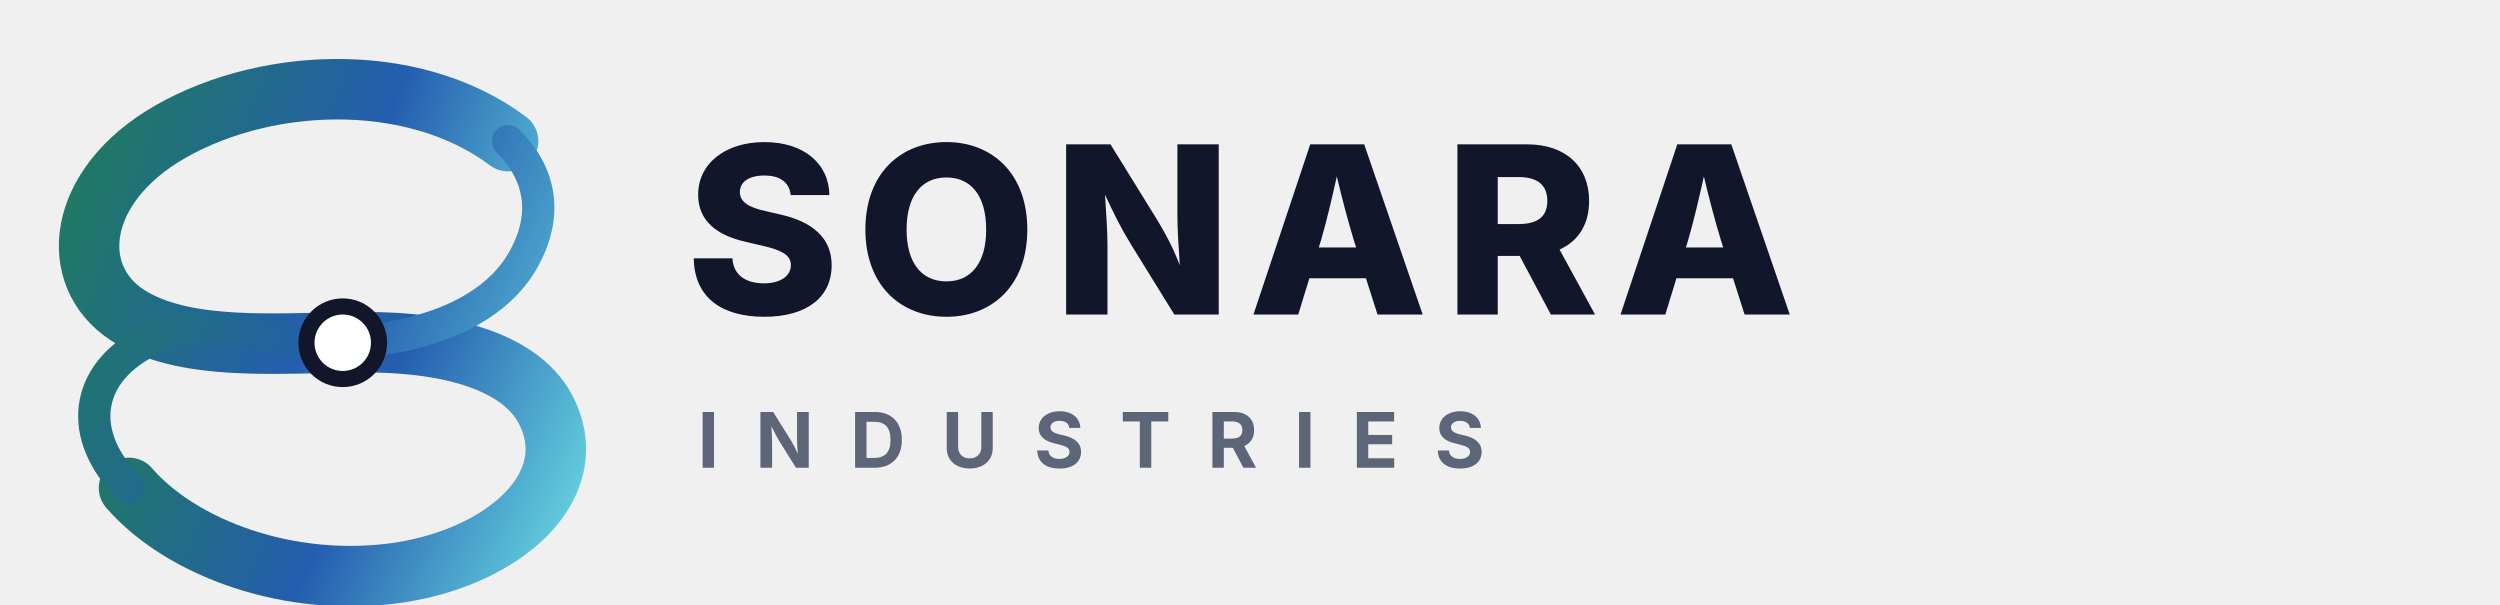
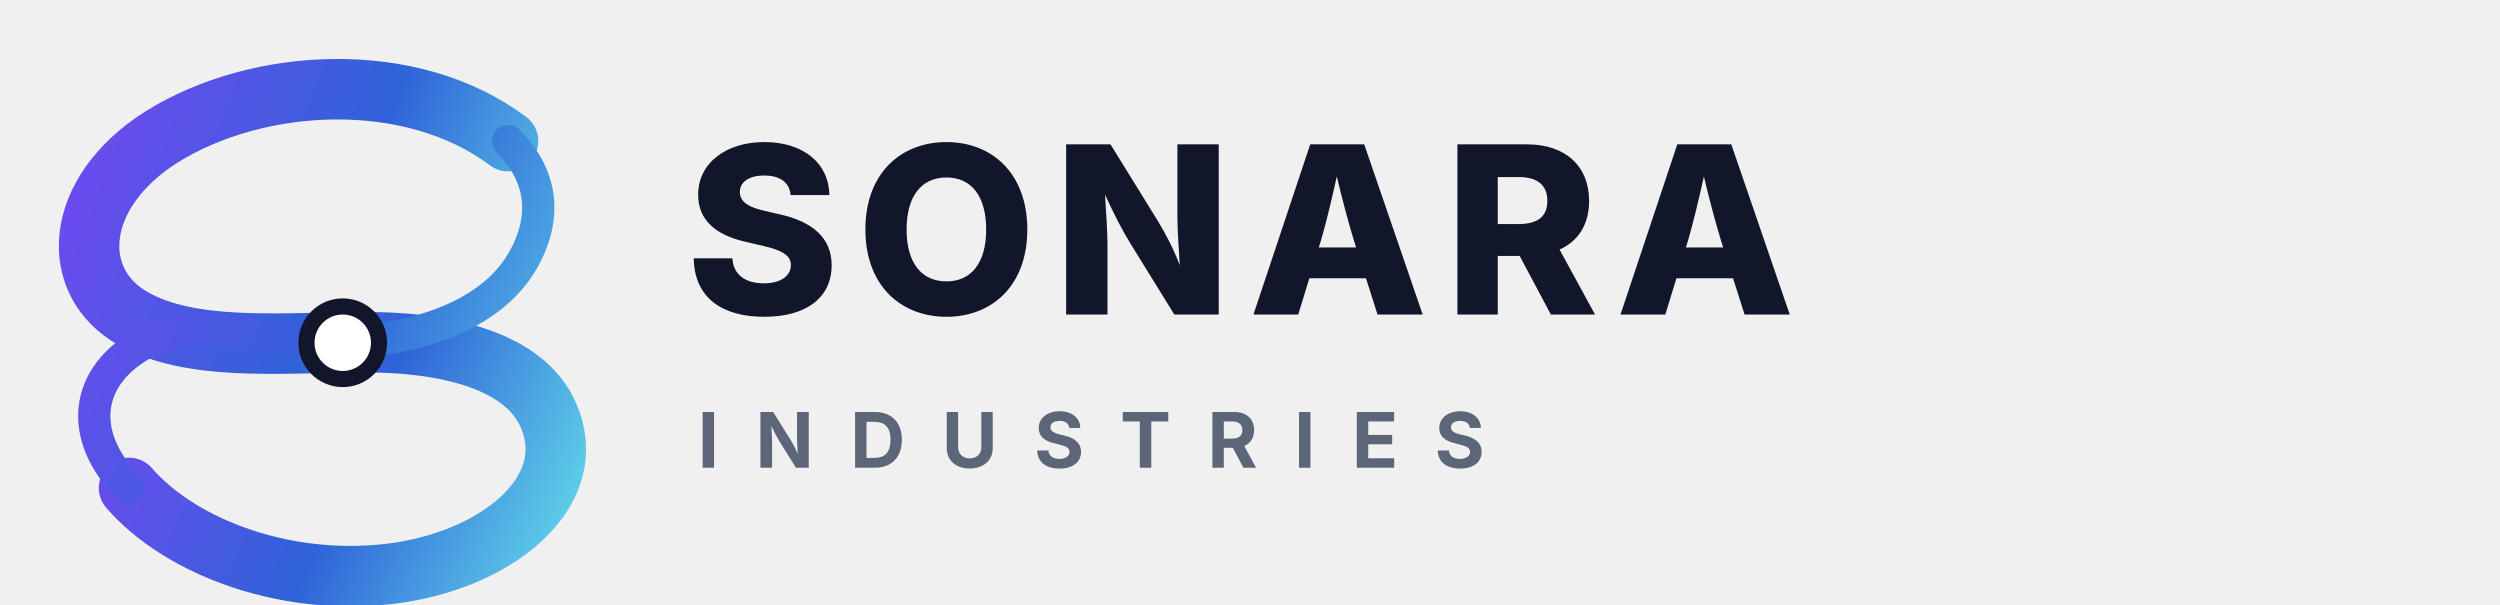
<svg xmlns="http://www.w3.org/2000/svg" viewBox="0 0 620 150" role="img" aria-label="SONARA Industries">
  <defs>
    <linearGradient id="w1" x1="16" y1="20" x2="134" y2="64" gradientUnits="userSpaceOnUse">
-       <stop stop-color="#1F7A62" />
-       <stop offset=".55" stop-color="#245DAF" />
-       <stop offset="1" stop-color="#65D1DE" />
+       <stop stop-color="#6D4AEF" />
+       <stop offset=".55" stop-color="#2F63D8" />
+       <stop offset="1" stop-color="#5FD2E8" />
    </linearGradient>
    <linearGradient id="w2" x1="14" y1="50" x2="140" y2="104" gradientUnits="userSpaceOnUse">
-       <stop stop-color="#1F7A62" />
-       <stop offset=".5" stop-color="#245DAF" />
-       <stop offset="1" stop-color="#65D1DE" />
+       <stop stop-color="#6D4AEF" />
+       <stop offset=".5" stop-color="#2F63D8" />
+       <stop offset="1" stop-color="#5FD2E8" />
    </linearGradient>
    <linearGradient id="w3" x1="24" y1="84" x2="132" y2="132" gradientUnits="userSpaceOnUse">
-       <stop stop-color="#1F7A62" />
-       <stop offset=".52" stop-color="#245DAF" />
-       <stop offset="1" stop-color="#65D1DE" />
+       <stop stop-color="#6D4AEF" />
+       <stop offset=".52" stop-color="#2F63D8" />
+       <stop offset="1" stop-color="#5FD2E8" />
    </linearGradient>
  </defs>
  <g transform="translate(8 5)" fill="none" stroke-linecap="round">
    <path d="M118 30C94 12 56 14 32 29C10 43 9 65 25 74C39 82 61 80 77 80" stroke="url(#w1)" stroke-width="15" />
    <path d="M77 80C101 79 122 84 128 98C136 116 117 133 91 137C64 141 37 131 24 116" stroke="url(#w3)" stroke-width="15" />
    <path d="M24 116C11 103 13 88 28 80C42 72 58 81 77 80C98 79 115 72 122 59C128 48 126 38 118 30" stroke="url(#w2)" stroke-width="8" />
    <circle cx="77" cy="80" r="9" fill="#fff" stroke="#11162A" stroke-width="4" />
  </g>
  <text x="170" y="78" font-family="Inter,Segoe UI,system-ui,sans-serif" font-size="58" font-weight="820" letter-spacing="4" fill="#11162A">SONARA</text>
  <text x="173" y="116" font-family="Inter,Segoe UI,system-ui,sans-serif" font-size="19" font-weight="700" letter-spacing="9" fill="#5C6678">INDUSTRIES</text>
</svg>
